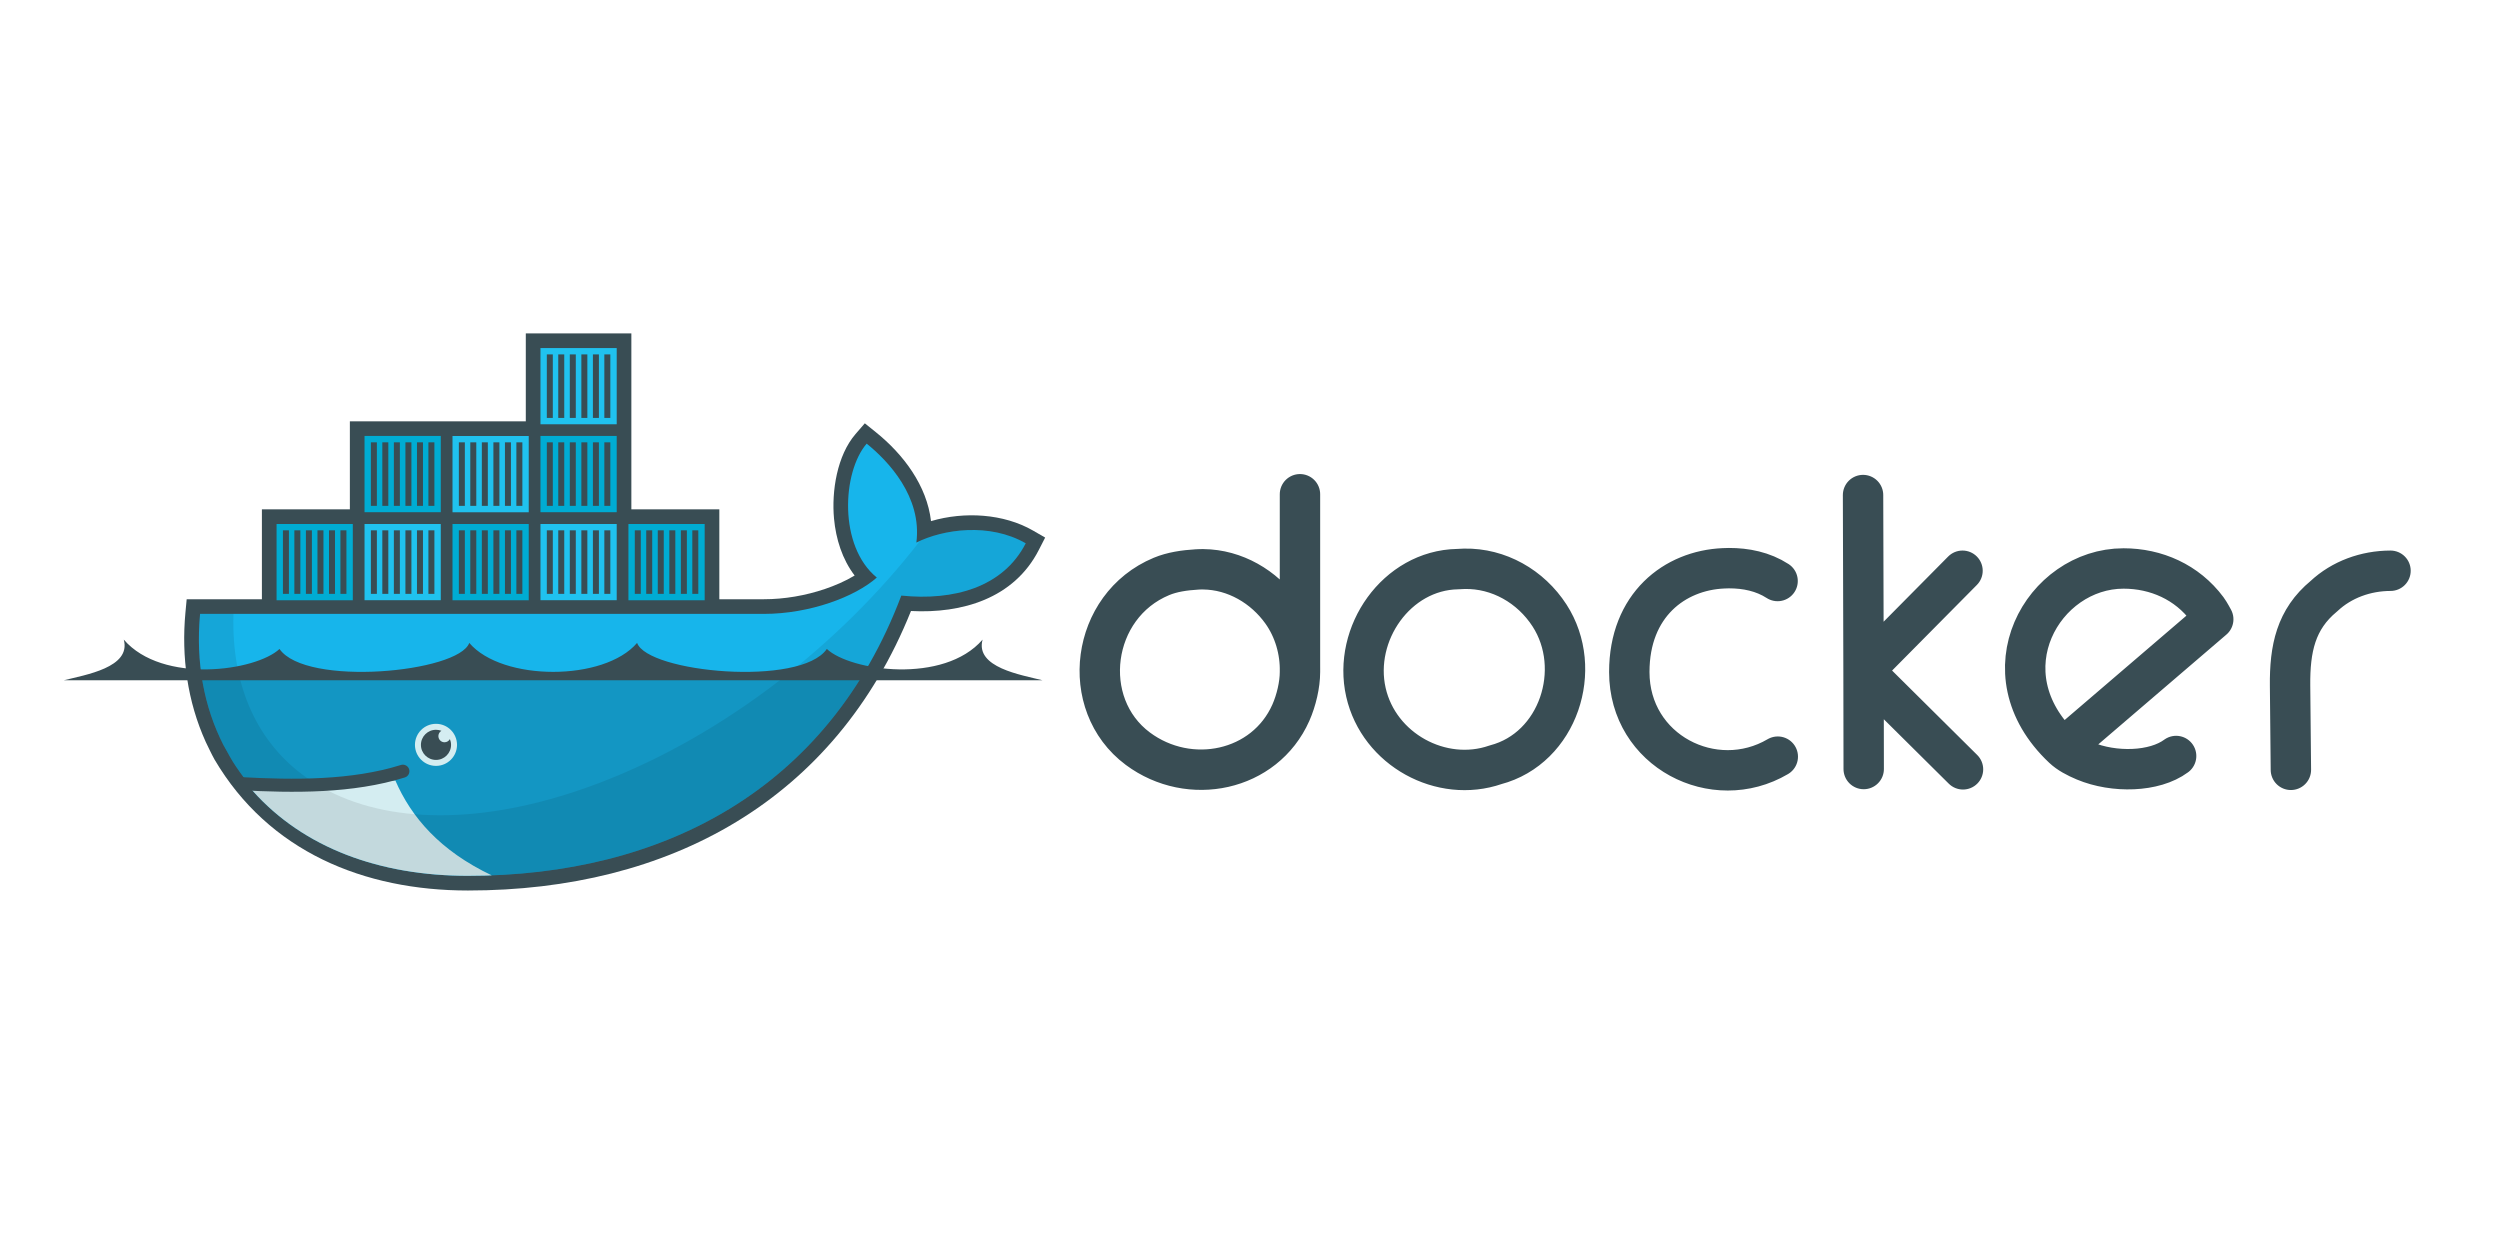
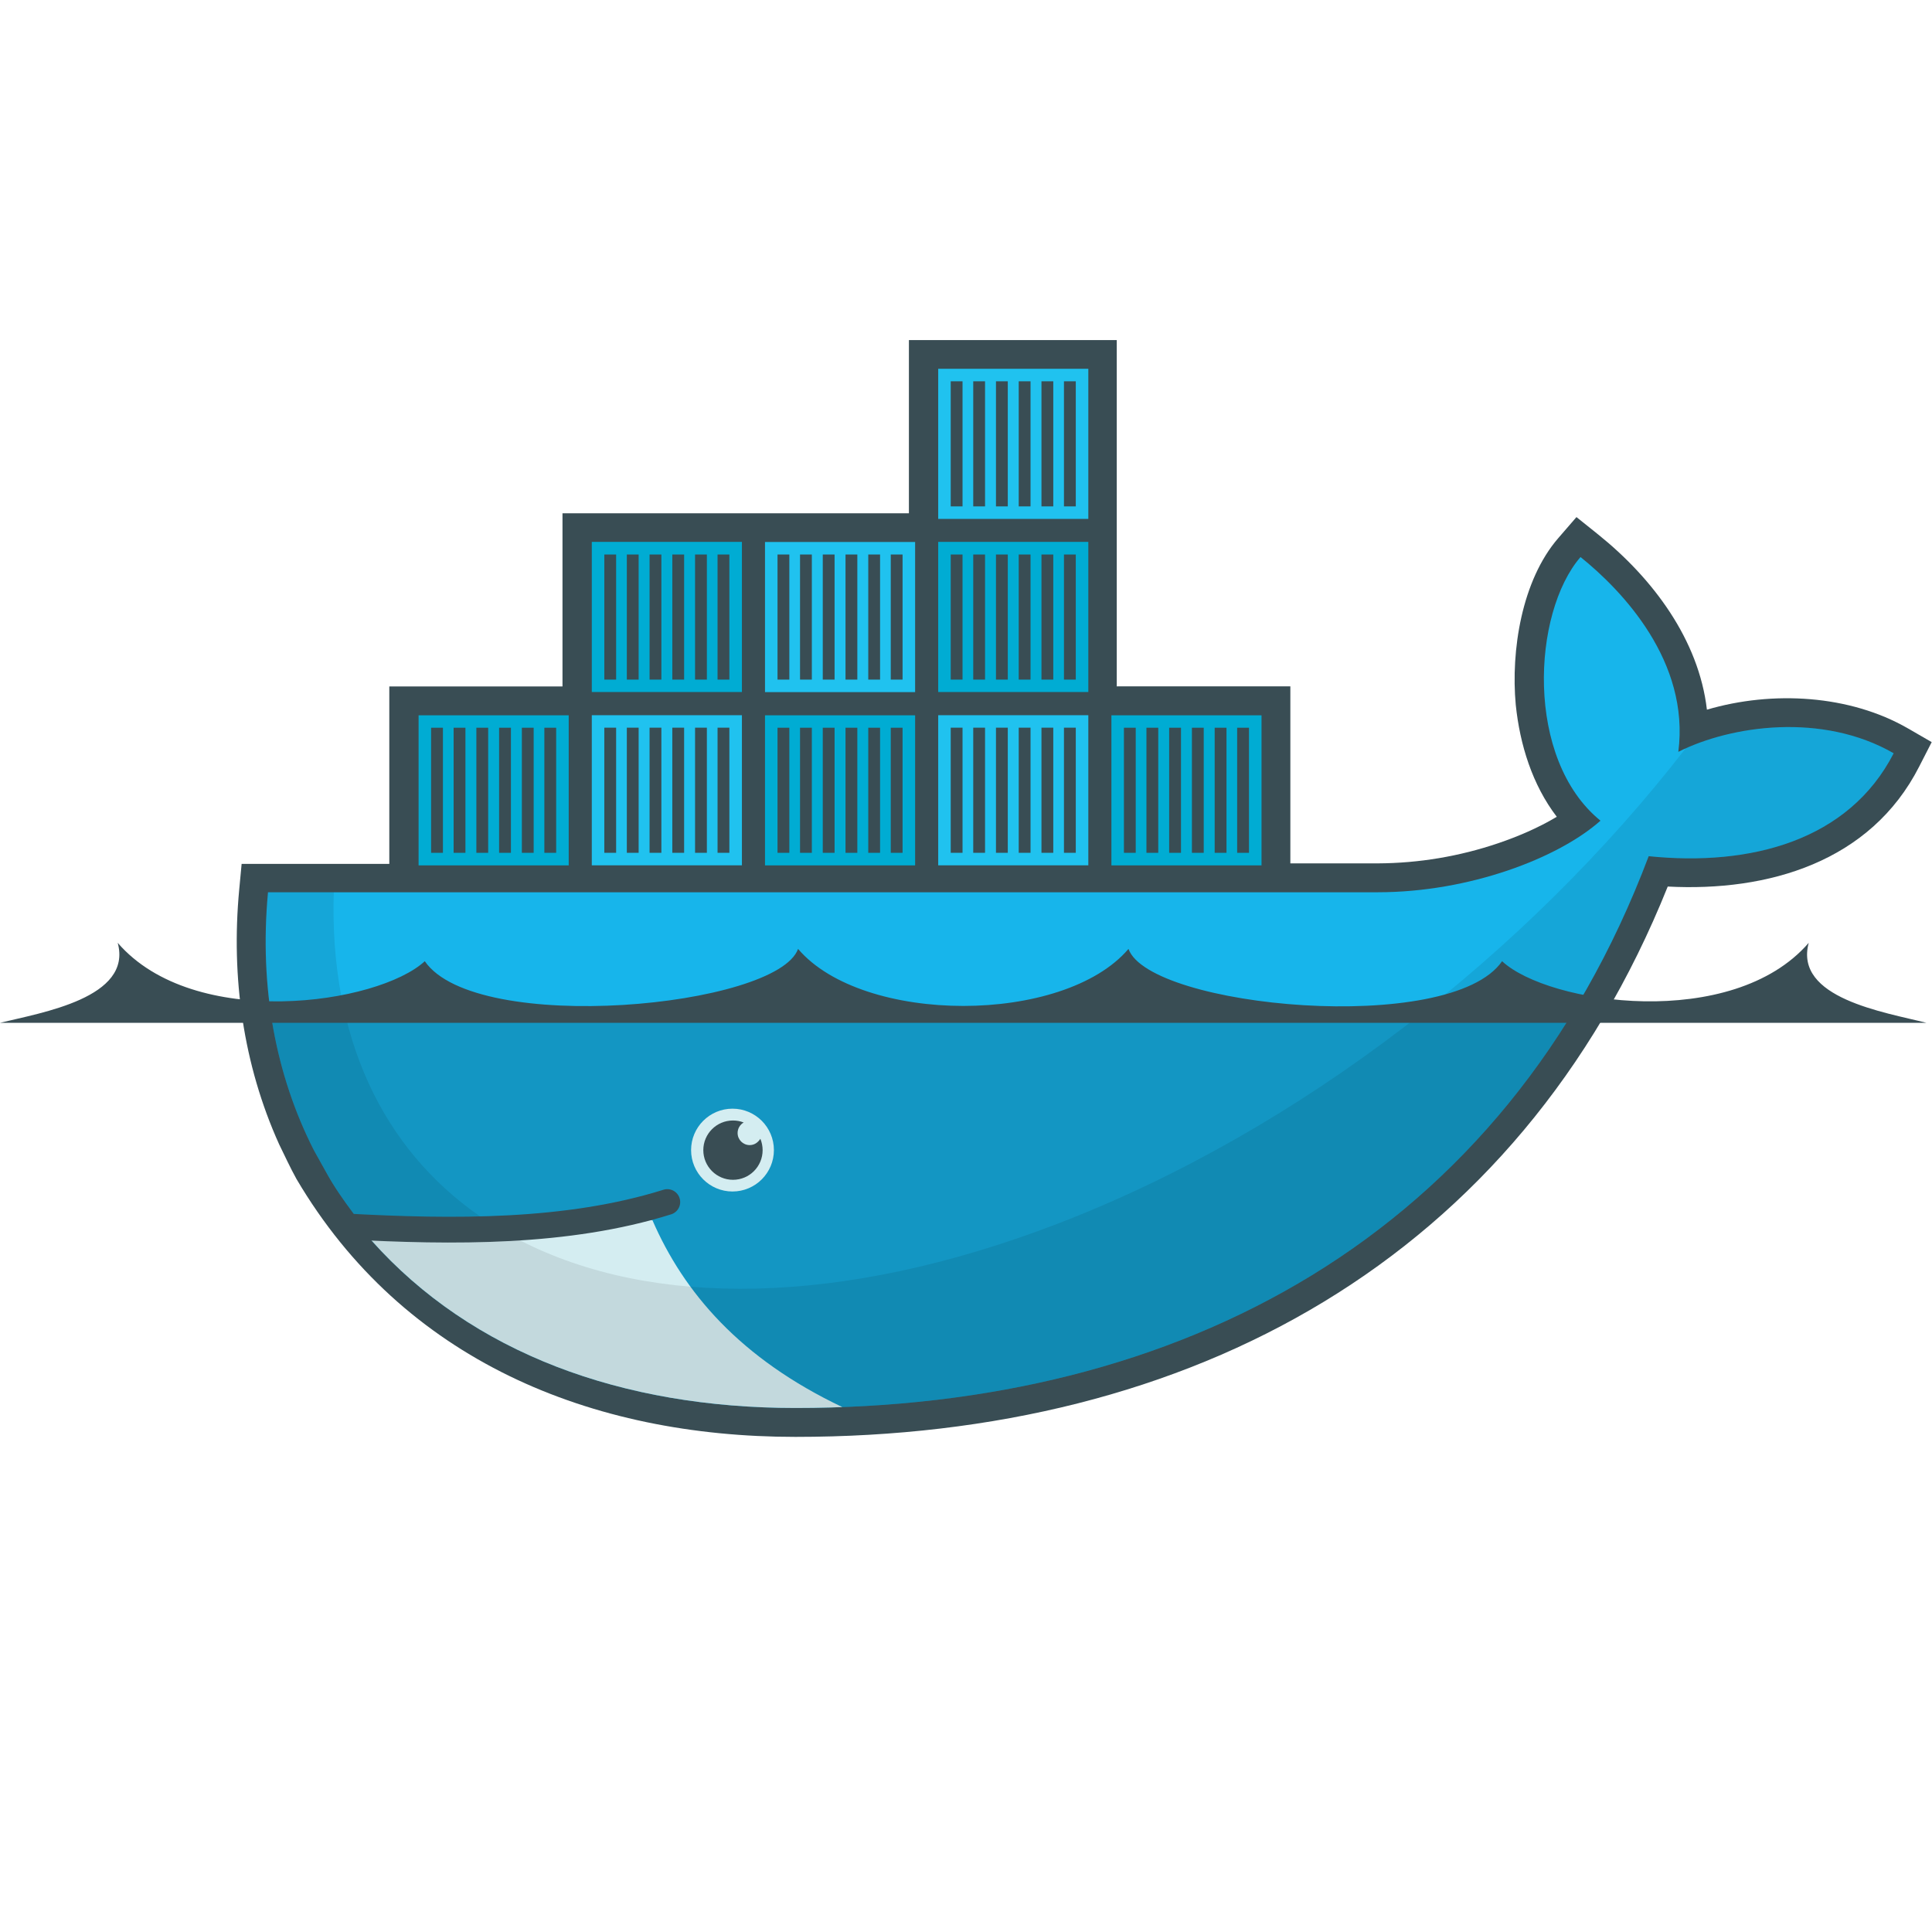
- <svg xmlns="http://www.w3.org/2000/svg" xmlns:xlink="http://www.w3.org/1999/xlink" width="120" height="60">
+ <svg xmlns="http://www.w3.org/2000/svg" xmlns:xlink="http://www.w3.org/1999/xlink" width="64" height="64" viewBox="0 0 32 32">
  <defs>
    <clipPath id="A">
      <path d="M76 2v46H54v23H35.58l-.206 2c-1.15 12.53 1.036 24.088 6.063 33.97l1.688 3.03c1 1.817 2.2 3.523 3.438 5.188s1.686 2.583 2.47 3.688C62.32 133.8 82.13 141 105 141c50.648 0 93.633-22.438 112.656-72.844C231.153 69.54 244.1 66.08 250 54.563c-9.4-5.424-21.478-3.685-28.437-.187L240 2l-72 46h-23V2z" />
    </clipPath>
  </defs>
-   <g transform="matrix(.184659 0 0 .184659 3.070472 31.69813)">
-     <path d="M467.82 28.24l-.042-25.558-.127-45.657M493.505-23.3L467.778 2.68l25.854 25.642m-172.347-25.3c.124-5.48-1.47-11.08-4.697-15.614-4.65-6.53-12.18-11-20.438-11.086-.55 0-1.096 0-1.65.042-3.265.202-6.427.655-9.225 1.82-18.4 7.656-21.66 33.208-6.136 44.77 13.445 10 33.002 5.924 39.775-9.35 1.43-3.228 2.37-7.297 2.37-10.58v-46.207M445.436-20.63c-3.8-2.462-8.255-3.35-12.652-3.343-.477 0-.967.024-1.396.042-12.713.547-24.5 9.53-24.5 26.954 0 20.6 22.088 31.718 38.6 22.003m74.135-2.243l39.056-33.47s-.95-1.797-1.566-2.623c-5.257-7.056-13.3-10.58-21.75-10.58-20.9 0-36.582 27.037-15.74 46.673 1.443 1.36 3.425 2.425 5.628 3.343 7.647 3.188 18.117 2.927 23.78-1.27m-185-48.663c-.593.01-1.182.074-1.777.085-15.855.3-27.286 16.76-23.823 32.032 3.375 14.883 19.634 23.696 33.682 18.83 16.36-4.3 23.03-24.9 14.048-38.802-4.913-7.6-13.24-12.313-22.13-12.144zm240.726.508c-6.42.017-12.673 2.266-17.307 6.6-7.308 6.03-8.894 13.647-8.8 23.273l.212 21.877" fill="none" stroke-width="10.5" stroke-linejoin="round" stroke="#394d54" stroke-linecap="round" />
-     <path d="M147.488-39.268h22.866v23.375h11.562c5.34 0 10.83-.95 15.887-2.664 2.484-.842 5.273-2.015 7.724-3.5-3.228-4.214-4.876-9.536-5.36-14.78-.66-7.134.78-16.42 5.6-22.004l2.404-2.78 2.864 2.302c7.2 5.794 13.276 13.9 14.345 23.118 8.683-2.554 18.878-1.95 26.53 2.467l3.14 1.812-1.653 3.226C246.933-16.053 233.4-12.14 220.17-12.833c-19.796 49.31-62.897 72.653-115.156 72.653-27 0-51.77-10.093-65.876-34.047-.827-1.488-1.535-3.044-2.286-4.572C32.084 10.657 30.5-.894 31.574-12.436l.322-3.457H51.45v-23.375h22.866v-22.866h45.732V-85h27.44v45.732" fill="#394d54" />
-     <g transform="translate(0 -85)" clip-path="url(#A)">
+   <g transform="matrix(.679423 0 0 .679423 -2.086149 13.78182)">
+     <path d="M30.305-3.553h4.222V.763h2.135a9.26 9.26 0 0 0 2.934-.492c.46-.156.974-.372 1.426-.644-.596-.778-.9-1.76-1-2.73-.122-1.317.144-3.032 1.036-4.063l.444-.513.53.425c1.332 1.07 2.452 2.565 2.65 4.27 1.603-.472 3.486-.36 4.9.456l.58.335-.305.596c-1.187 2.33-3.687 3.053-6.13 2.925-3.656 9.105-11.615 13.416-21.265 13.416-4.986 0-9.56-1.864-12.164-6.287-.153-.275-.283-.562-.422-.844-.88-1.947-1.173-4.08-.975-6.2l.06-.638h3.6V-3.55h4.222v-4.222h8.445v-4.222h5.067v8.445" fill="#394d54" />
+     <g transform="matrix(.184659 0 0 .184659 3.070472 -11.99786)" clip-path="url(#A)">
      <g id="B">
        <g id="C" transform="translate(0 -22.866)">
          <path d="M123.86 3.8h19.818v19.817H123.86z" fill="#00acd3" />
          <path d="M123.86 26.676h19.818v19.818H123.86z" fill="#20c2ef" />
-           <path id="D" d="M126.292 21.977V5.46m2.972 16.516V5.46m3.002 16.516V5.46m3.003 16.516V5.46m3.003 16.516V5.46m2.97 16.516V5.46" stroke-width="1.56" stroke="#394d54" />
+           <path id="D" d="M126.292 21.977V5.46m2.972 16.516V5.46m3.002 16.516V5.46m3.003 16.516V5.46m3.003 16.516V5.46m2.97 16.516V5.46" stroke="#394d54" stroke-width="1.56" />
          <use xlink:href="#D" y="22.866" />
        </g>
        <use xlink:href="#C" transform="matrix(1 0 0 -1 22.866 4.572651)" />
      </g>
      <use xlink:href="#B" x="-91.464" y="45.732" />
      <use xlink:href="#B" x="-45.732" y="45.732" />
      <use xlink:href="#B" y="45.732" />
      <path d="M221.57 54.38c1.533-11.915-7.384-21.275-12.914-25.718-6.373 7.368-7.363 26.678 2.635 34.807-5.58 4.956-17.337 9.448-29.376 9.448H34C32.83 85.484 34 146 34 146h217l-.987-91.424c-9.4-5.424-21.484-3.694-28.443-.197" fill="#17b5eb" />
      <path d="M34 89v57h217V89" fill-opacity=".17" />
      <path d="M111.237 140.9c-13.54-6.425-20.972-15.16-25.107-24.694L45 118l21 28 45.237-5.1" fill="#d4edf1" />
      <path d="M222.5 53.938v.03c-20.86 26.9-50.783 50.38-82.906 62.72-28.655 11.008-53.638 11.06-70.875 2.22-1.856-1.048-3.676-2.212-5.5-3.312-12.637-8.832-19.754-23.44-19.156-42.687H34V146h217V50h-25z" fill-opacity=".085" />
    </g>
-     <path d="M45.625 32.03c14.165.775 29.282.914 42.47-3.22" fill="none" stroke-width="3.4" stroke="#394d54" stroke-linecap="round" />
-     <path d="M102.17 21.96a5.47 5.47 0 0 1-5.467 5.467 5.47 5.47 0 0 1-5.468-5.467 5.47 5.47 0 0 1 5.468-5.468 5.47 5.47 0 0 1 5.467 5.468z" fill="#d4edf1" />
-     <path d="M98.12 18.308a1.6 1.6 0 0 0 .798 2.981c.605 0 1.13-.336 1.402-.832.192.462.298.97.298 1.502 0 2.162-1.753 3.915-3.916 3.915s-3.916-1.753-3.916-3.915a3.92 3.92 0 0 1 3.916-3.917 3.91 3.91 0 0 1 1.418.265zM0 5.162h254.327c-5.538-1.405-17.52-3.302-15.545-10.56-10.07 11.652-34.353 8.174-40.48 2.43-6.825 9.898-46.555 6.136-49.326-1.575-8.556 10.04-35.067 10.04-43.623 0-2.772 7.7-42.5 11.473-49.327 1.575-6.128 5.746-30.4 9.223-40.48-2.43C17.522 1.86 5.54 3.758 0 5.162" fill="#394d54" />
+     <path d="M11.496 9.613c2.616.143 5.407.17 7.842-.594" fill="none" stroke="#394d54" stroke-width=".628" stroke-linecap="round" />
+     <path d="M21.937 7.753a1.01 1.01 0 0 1-1.009 1.009 1.01 1.01 0 0 1-1.01-1.009 1.01 1.01 0 0 1 1.01-1.01 1.01 1.01 0 0 1 1.009 1.01z" fill="#d4edf1" />
+     <path d="M21.2 7.08c-.088.05-.148.146-.148.256 0 .163.132.295.295.295.112 0 .2-.062.26-.154a.73.73 0 0 1 .055.277c0 .4-.324.723-.723.723s-.723-.324-.723-.723.324-.723.723-.723a.72.72 0 0 1 .262.049zM3.07 4.65h46.964c-1.023-.26-3.235-.6-2.87-1.95-1.86 2.152-6.344 1.5-7.475.448-1.26 1.828-8.597 1.133-9.108-.3-1.58 1.854-6.475 1.854-8.055 0-.512 1.424-7.848 2.12-9.1.3C12.284 4.2 7.8 4.853 5.94 2.7c.365 1.34-1.848 1.7-2.87 1.95" fill="#394d54" />
  </g>
</svg>
